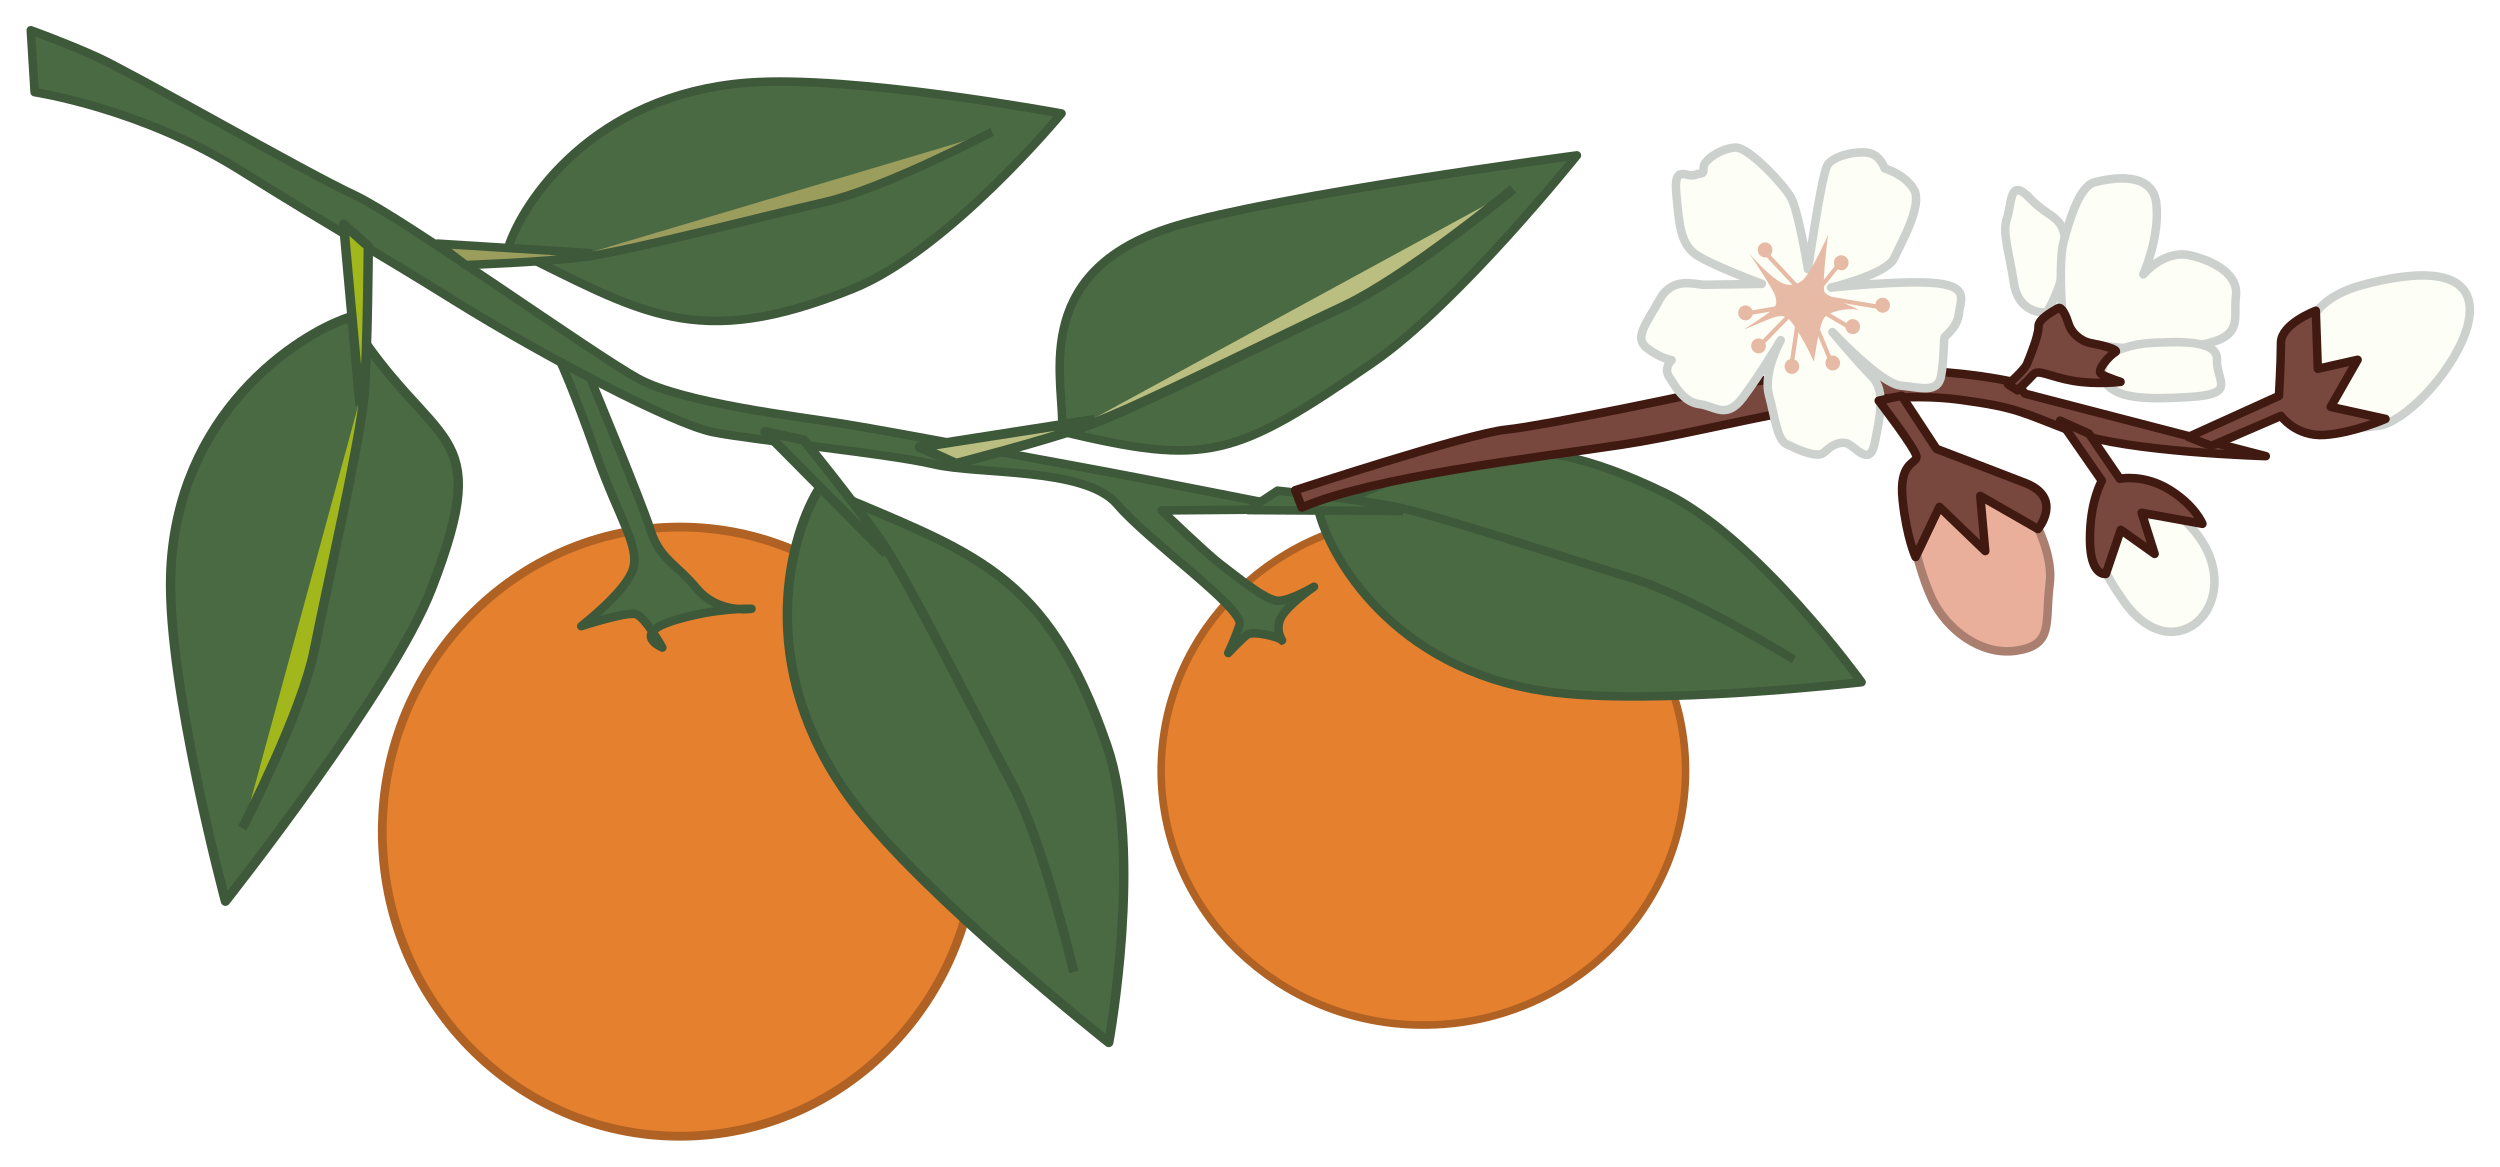
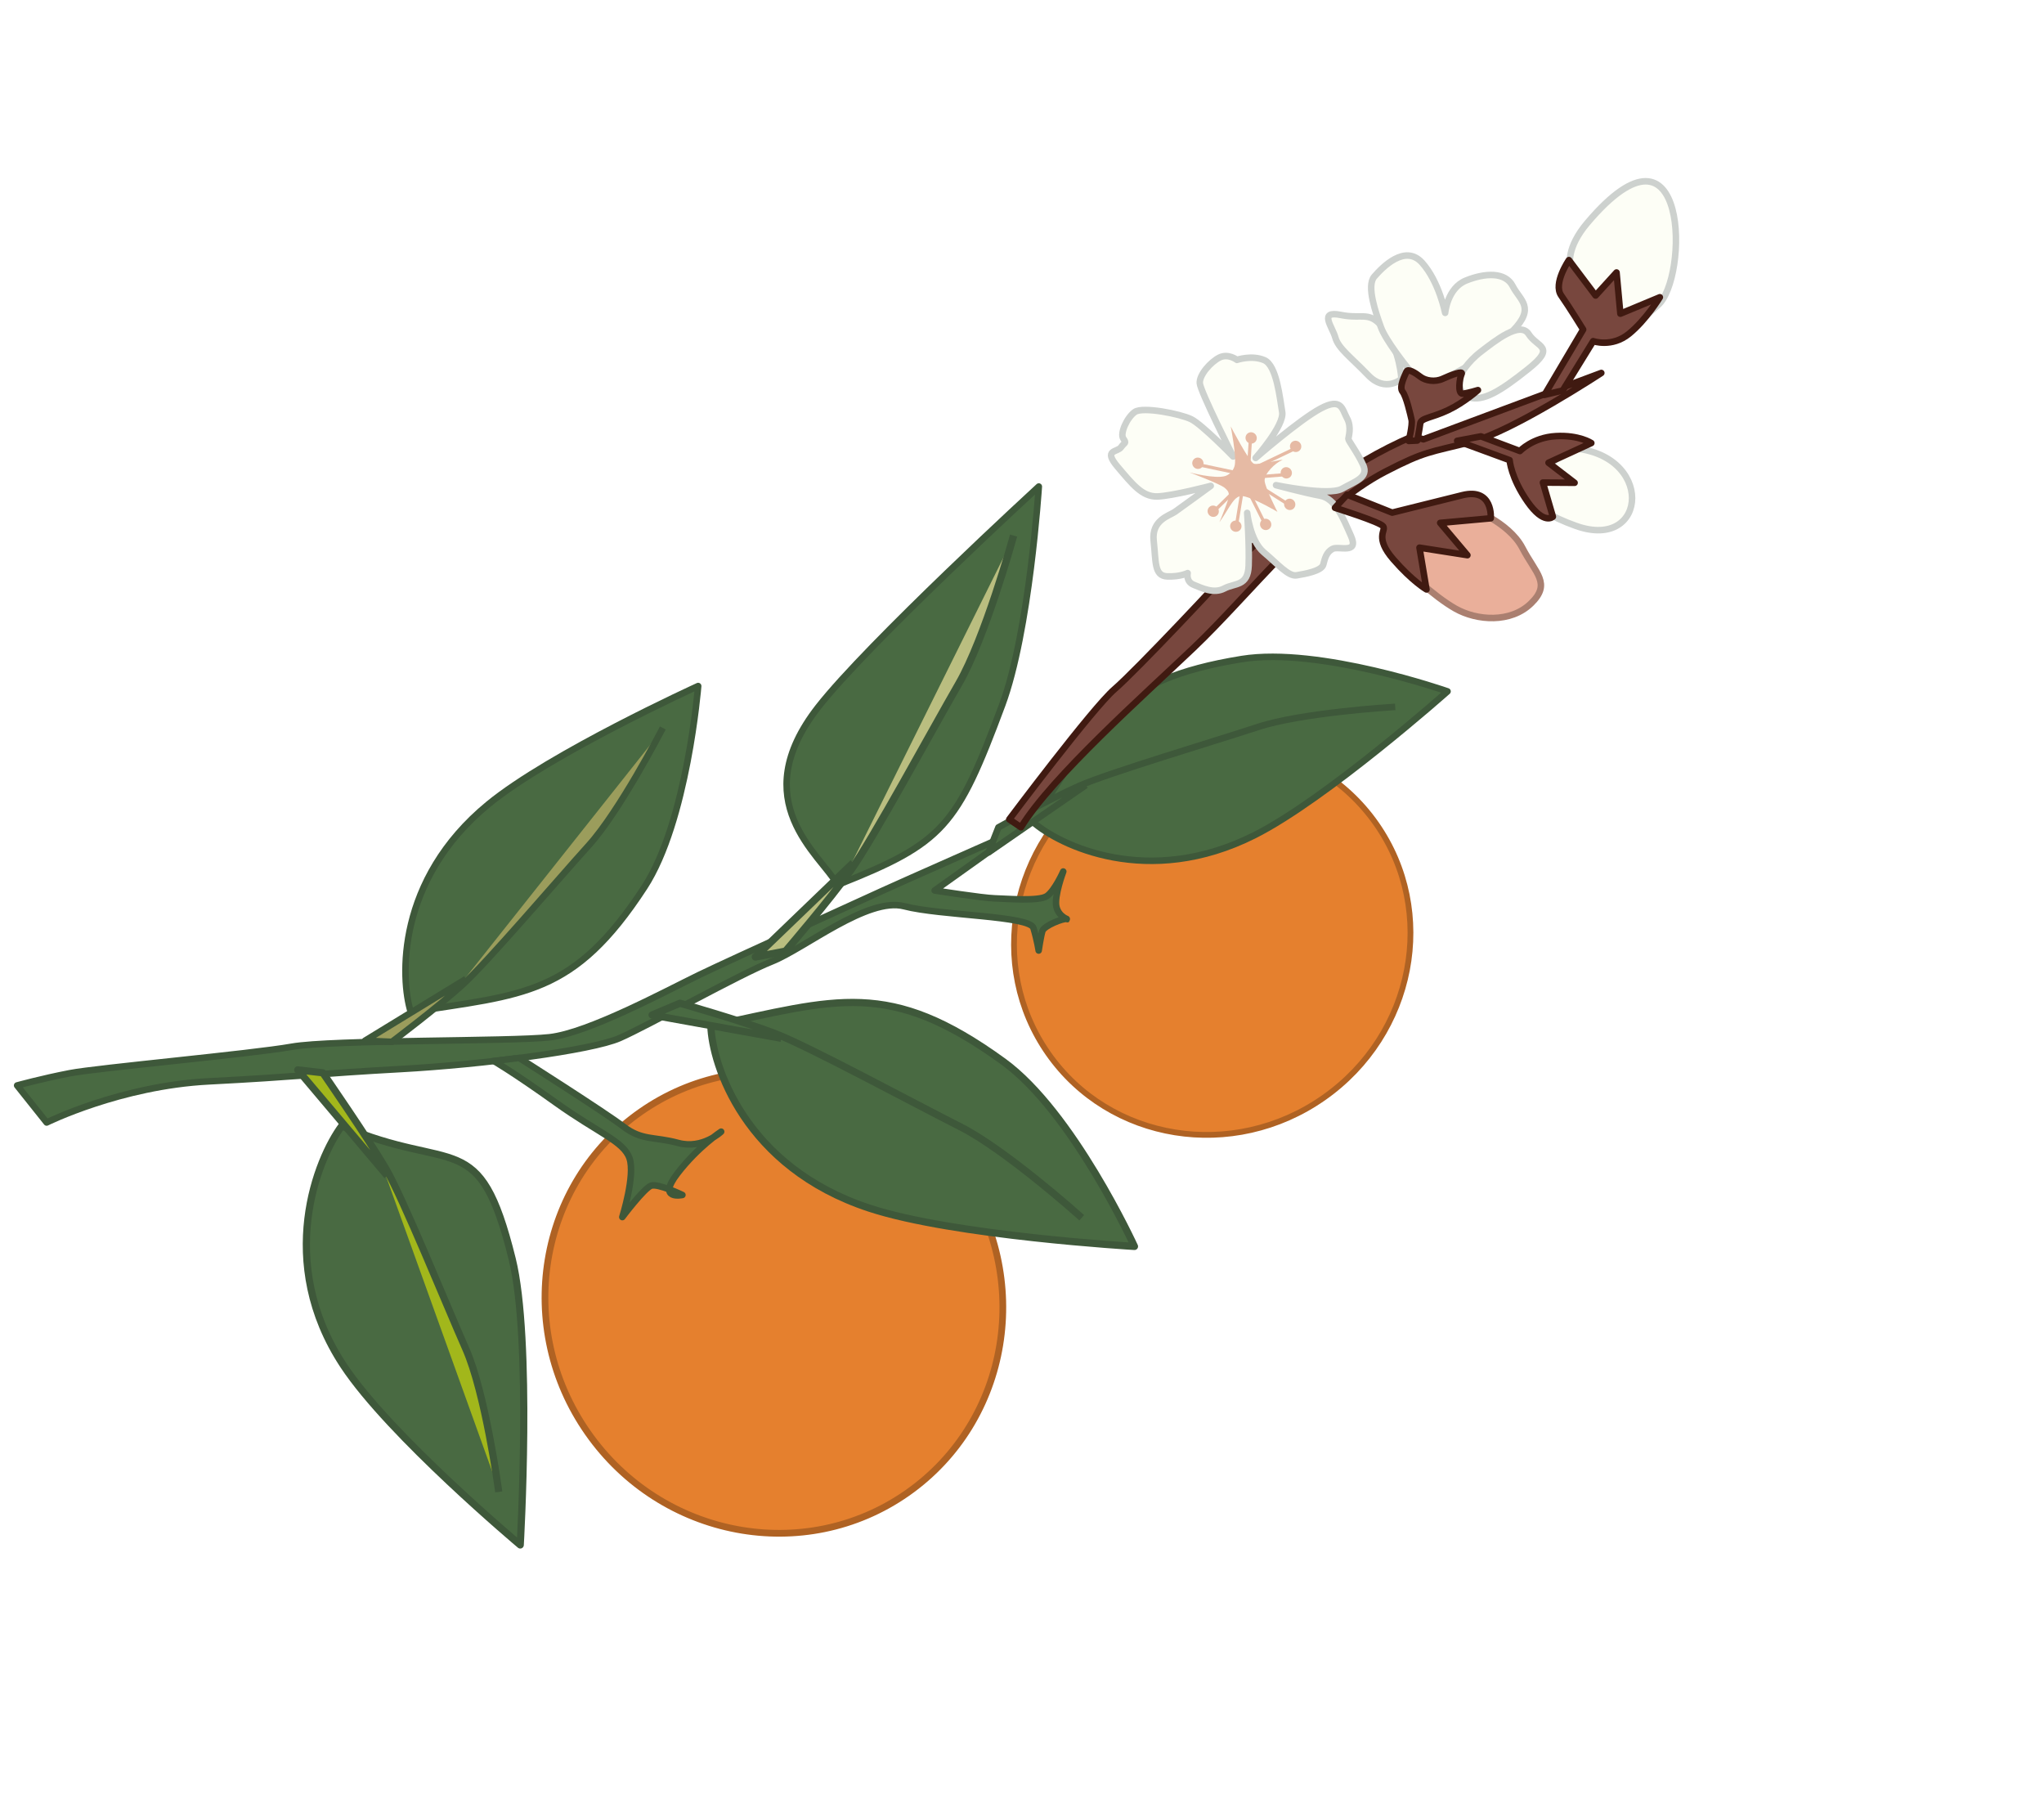
- <svg xmlns="http://www.w3.org/2000/svg" width="125.4" height="58.5" version="1.1" viewBox="109.52 278.54 33.184 15.486" xml:space="preserve">
-   <g transform="matrix(-.56513 0 0 .56881 467.35 179.12)">
-     <ellipse transform="translate(-83.251 .16772)" cx="683" cy="192.61" rx="6.161" ry="5.937" fill="#e5802e" stroke="#af6223" stroke-linecap="square" stroke-linejoin="round" stroke-miterlimit="3.3" stroke-width=".177" />
-     <ellipse cx="617.22" cy="194.2" rx="6.99" ry="7.11" fill="#e5802e" stroke="#af6223" stroke-linecap="square" stroke-linejoin="round" stroke-miterlimit="3.3" stroke-width=".206" />
-     <path transform="translate(-83.251 .16772)" d="m715.63 176.77s-2.5 0.375-4.812 1.812c-2.312 1.438-2.938 1.75-5.062 3.062s-5.125 2.875-6.062 3.062c-0.938 0.188-4.125 0.5-5.188 0.75-1.062 0.25-3.562 0.062-4.312 0.938-0.75 0.875-3 2.438-2.875 2.812 0.125 0.375 0.266 0.656 0.266 0.656s-0.297-0.312-0.437-0.422c-0.141-0.109-0.766 0.047-0.828 0.125-0.062 0.078 0.172-0.172 0.047-0.484-0.125-0.312-0.797-0.766-0.797-0.766s0.547 0.328 0.844 0.328c0.297 0 1.062-0.641 1.359-0.859 0.297-0.219 1.375-1.25 1.375-1.25l-3.215-0.027s4.287-0.84 4.552-0.884c0.265-0.044 4.994-0.928 6.099-1.105 1.105-0.177 3.801-0.486 4.861-1.061 1.061-0.575 5.524-3.756 6.673-4.287 1.149-0.53 5.259-2.873 6.055-3.226 0.795-0.354 1.547-0.619 1.547-0.619z" fill="#496a42" stroke="#3e583a" stroke-linecap="square" stroke-linejoin="round" stroke-miterlimit="3.3" stroke-width=".2" />
-     <path d="m620.02 183.24s-0.297 0.631-0.829 2.131c-0.531 1.5-1.031 2.156-0.875 2.688 0.156 0.531 1.219 1.344 1.219 1.344s-1.062-0.344-1.281-0.281-0.625 0.781-0.625 0.781 0.75-0.312-0.25-0.625c-1-0.312-1.844-0.281-1.844-0.281s0.781 0.125 1.281-0.469c0.5-0.594 0.875-0.688 1.094-1.375s1.416-3.544 1.416-3.544z" fill="#496a42" stroke="#3e583a" stroke-linecap="square" stroke-linejoin="round" stroke-miterlimit="3.3" stroke-width=".2" />
-     <path d="m621.25 180.56c-0.326-1.021-1.966-3.566-5.625-3.844-2.469-0.188-7.375 0.719-7.375 0.719s2.66 3.196 4.906 4.094c3.703 1.48 4.936 0.565 8.094-0.969z" fill="#496a42" stroke="#3e583a" stroke-linecap="square" stroke-linejoin="round" stroke-miterlimit="3.3" stroke-width=".2" />
-     <path d="m609.97 177.91s2.469 1.281 3.844 1.594c1.375 0.312 4.656 1.156 5.656 1.281s2.781 0.188 2.781 0.188l0.656-0.5-3.531 0.219" fill="#9b9d5c" stroke="#3e583a" stroke-linecap="square" stroke-linejoin="round" stroke-miterlimit="3.3" stroke-width=".2" />
-     <path d="m608.24 184.86c-0.095-1.068 0.87-3.722-2.64-4.791-2.368-0.722-9.459-1.656-9.459-1.656s2.788 3.466 4.784 4.832c3.291 2.252 3.899 2.423 7.315 1.616z" fill="#496a42" stroke="#3e583a" stroke-linecap="square" stroke-linejoin="round" stroke-miterlimit="3.3" stroke-width=".2" />
-     <path d="m597.73 179.27s2.446 2 3.909 2.677c1.463 0.676 4.929 2.398 6.019 2.778s3.07 0.883 3.07 0.883l0.861-0.386-4.013-0.623" fill="#babe80" stroke="#3e583a" stroke-linecap="square" stroke-linejoin="round" stroke-miterlimit="3.3" stroke-width=".227" />
-     <path d="m602.21 186.71c-0.255 1.041-1.719 3.691-5.351 4.217-2.45 0.355-7.407-0.216-7.407-0.216s2.437-3.37 4.617-4.418c3.594-1.728 4.886-0.899 8.141 0.416z" fill="#496a42" stroke="#3e583a" stroke-linecap="square" stroke-linejoin="round" stroke-miterlimit="3.3" stroke-width=".2" />
-     <path d="m591.13 190.13s2.376-1.446 3.727-1.851c1.351-0.405 4.567-1.47 5.556-1.663 0.989-0.193 2.762-0.376 2.762-0.376l0.689 0.454-3.538 0.022" fill="#496a42" stroke="#3e583a" stroke-linecap="square" stroke-linejoin="round" stroke-miterlimit="3.3" stroke-width=".2" />
-     <path d="m613.93 186.17c0.645 0.984 1.647 4.122-0.784 7.346-1.64 2.175-6.005 5.604-6.005 5.604s-0.821-4.439 0.043-6.926c1.424-4.102 3.115-4.482 6.745-6.025z" fill="#496a42" stroke="#3e583a" stroke-linecap="square" stroke-linejoin="round" stroke-miterlimit="3.3" stroke-width=".221" />
-     <path d="m607.99 197.37s0.695-2.94 1.428-4.298c0.734-1.357 2.4-4.664 3.021-5.58 0.622-0.915 1.868-2.434 1.868-2.434l0.911-0.194-2.767 2.771" fill="#496a42" stroke="#3e583a" stroke-linecap="square" stroke-linejoin="round" stroke-miterlimit="3.3" stroke-width=".221" />
-     <path d="m625 182.2c1.181 0.391 4.074 2.224 4.182 6.026 0.072 2.566-1.287 7.597-1.287 7.597s-3.926-4.934-4.846-7.306c-1.518-3.912-0.041-3.129 1.951-6.317z" fill="#496a42" stroke="#3e583a" stroke-linecap="square" stroke-linejoin="round" stroke-miterlimit="3.3" stroke-width=".221" />
-     <path d="m585.65 186.5s-0.733 1.038-0.617 1.927c0.117 0.889-0.107 1.404 0.759 1.545s1.672-0.514 1.999-1.192c0.327-0.678 0.602-1.924 0.555-2.205-0.047-0.281-2.696-0.075-2.696-0.075z" fill="#eaaf9a" stroke="#aa7f70" stroke-linecap="square" stroke-linejoin="round" stroke-miterlimit="3.3" stroke-width=".2" />
-     <path d="m627.45 194.02s-1.358-2.623-1.643-4.063c-0.285-1.44-1.08-4.881-1.167-5.923-0.087-1.042-0.101-3.497-0.101-3.497l0.58-0.513-0.375 4.112" fill="#a2b71b" stroke="#3e583a" stroke-linecap="square" stroke-linejoin="round" stroke-miterlimit="3.3" stroke-width=".221" />
-     <path d="m602.76 186.23s-4.066-1.326-4.95-1.414c-0.884-0.088-4.729-0.884-5.436-1.061-2.184-0.343-4.381-0.495-6.541-0.044l-0.221 0.265-5.657 1.458s3.269-0.095 4.495-0.554c1.25-0.468 1.309-0.577 2.689-0.762 2.393-0.32 5.574 0.694 7.953 1.05 2.068 0.31 5.835 0.744 7.513 1.465z" fill="#78473e" stroke="#401a11" stroke-linecap="square" stroke-linejoin="round" stroke-miterlimit="3.3" stroke-width=".2" />
-     <path d="m590.17 181.5s-1.304-0.309-1.48-0.685c-0.177-0.376-0.685-1.26-0.464-1.613 0.221-0.354 0.685-0.486 0.685-0.486s0.1-0.32 0.398-0.365c0.298-0.044 0.818 0.077 0.95 0.298 0.133 0.221 0.453 2.42 0.453 2.42s0.221-1.348 0.398-1.668c0.177-0.32 0.994-1.171 1.293-1.171 0.298 0 0.762 0.276 0.762 0.464 0 0.188 0.022 0.11 0.21 0.177 0.188 0.066 0.497-0.265 0.431 0.431-0.066 0.696-0.088 1.182-0.475 1.436-0.387 0.254-1.536 0.674-1.536 0.674s1.149 0.022 1.359 0.022 0.74-0.21 1.05 0.354c0.309 0.563 0.608 0.884 0.287 1.127s-0.575 0.276-0.575 0.276 0.199 0.177 0.055 0.398c-0.144 0.221-0.343 0.586-0.707 0.63-0.365 0.044-0.63 0.365-1.016-0.144-0.387-0.508-0.895-1.348-0.895-1.348s0.42 0.751 0.276 1.282c-0.144 0.53-0.188 1.039-0.42 1.149-0.232 0.11-0.707 0.331-0.862 0.199-0.155-0.133-0.298-0.254-0.508-0.232-0.21 0.022-0.575 0.619-0.696 0-0.122-0.619-0.265-1.215 0.066-1.547 0.331-0.331 0.928-1.039 0.928-1.039s-1.138 1.204-1.602 1.248c-0.464 0.044-0.873 0.188-0.95-0.221-0.077-0.409-0.055-0.873-0.088-0.917-0.033-0.044-0.298-0.232-0.331-0.541-0.033-0.309-0.243-0.619 0.497-0.707 0.74-0.088 2.508 0.099 2.508 0.099z" fill="#fdfef6" stroke="#cdd1ce" stroke-linecap="square" stroke-linejoin="round" stroke-miterlimit="3.3" stroke-width=".2" />
-     <path d="m590.24 180.27s0.356 0.805 0.572 1.033c0.099 0.105 0.293 0.166 0.445 0.116 0.315-0.103 0.838-0.72 0.838-0.72s-0.573 0.831-0.617 1.007c-0.044 0.177-0.044 0.243 0.243 0.442 0.287 0.199 0.499 0.328 0.499 0.328-0.562-0.2-0.871-0.442-1.073-0.226-0.257 0.275-0.575 0.981-0.575 0.981s-0.11-0.795-0.221-0.994c-0.11-0.199-0.597-0.265-0.795-0.221-0.199 0.044 0.674-0.282 0.76-0.402 0.086-0.119-0.075-1.344-0.075-1.344z" fill="#e6baa4" />
-     <path d="m589.05 184.14s-0.889 1.146-0.889 1.31 0.421 0.117 0.327 1.006c-0.094 0.889-0.304 1.333-0.304 1.333l-0.561-1.169-1.076 1.029 0.117-1.286-1.356 0.772s-0.608-0.725 0.304-1.076c0.912-0.351 2.081-0.795 2.081-0.795l0.819-1.24z" fill="#78473e" stroke="#401a11" stroke-linecap="square" stroke-linejoin="round" stroke-miterlimit="3.3" stroke-width=".2" />
-     <path d="m585.1 182.08s0.655 0.07 0.772-0.678c0.117-0.748 0.281-1.193 0.164-1.52-0.117-0.327-0.047-0.982-0.538-0.468-0.491 0.514-0.819 0.374-0.842 1.146-0.023 0.772 0.444 1.52 0.444 1.52z" fill="#fdfef6" stroke="#cdd1ce" stroke-linecap="square" stroke-linejoin="round" stroke-miterlimit="3.3" stroke-width=".2" />
-     <path d="m584.75 181.87s0.07-1.029-0.047-1.45c-0.117-0.421-0.351-1.286-0.725-1.38-0.374-0.093-1.356-0.281-1.45 0.491-0.093 0.772 0.304 1.66 0.304 1.66s-0.491-0.585-1.099-0.444c-0.608 0.14-1.146 0.468-1.076 0.959 0.07 0.491-0.21 0.935 0.795 1.123 1.006 0.187 1.824 0.093 2.175 0.047 0.351-0.047 0.935-0.14 1.029-0.398 0.093-0.257 0.093-0.608 0.093-0.608z" fill="#fdfef6" stroke="#cdd1ce" stroke-linecap="square" stroke-linejoin="round" stroke-miterlimit="3.3" stroke-width=".2" />
-     <path d="m583.51 183s-0.351-0.187-0.889-0.21c-0.538-0.023-1.544-0.093-1.52 0.398 0.023 0.491-0.491 0.795 0.631 0.865 1.123 0.07 1.707 0.023 1.988-0.327 0.281-0.351-0.21-0.725-0.21-0.725z" fill="#fdfef6" stroke="#cdd1ce" stroke-linecap="square" stroke-linejoin="round" stroke-miterlimit="3.3" stroke-width=".2" />
-     <path d="m578.83 182.18s-0.187-0.491-1.169-0.748c-4.695-1.23-1.566 3.178-0.327 3.297 0.725 0.07 1.169 0.234 1.45-0.421 0.281-0.655 0.047-2.128 0.047-2.128z" fill="#fdfef6" stroke="#cdd1ce" stroke-linecap="square" stroke-linejoin="round" stroke-miterlimit="3.3" stroke-width=".2" />
-     <path d="m582.1 186.74c-2.119 1.62-0.177 3.998 1.193 2.081 0.468-0.655 0.795-1.333 0.585-1.637-0.21-0.304-1.777-0.444-1.777-0.444z" fill="#fdfef6" stroke="#cdd1ce" stroke-linecap="square" stroke-linejoin="round" stroke-miterlimit="3.3" stroke-width=".2" />
-     <path d="m586.01 183.76s-0.386-0.339-0.444-0.479c-0.058-0.14-0.281-0.678-0.269-0.865 0.012-0.187-0.363-0.374-0.456-0.433-0.093-0.059-0.199 0.187-0.257 0.374-0.058 0.187-0.269 0.398-0.538 0.444-0.269 0.047-0.667 0.152-0.55 0.21 0.117 0.059 0.468 0.433 0.316 0.514-0.152 0.082-0.444 0.175-0.444 0.175s0.561 0.07 1.111-0.023c0.55-0.093 0.819-0.281 0.935-0.152 0.117 0.129 0.374 0.374 0.374 0.374z" fill="#78473e" stroke="#401a11" stroke-linecap="square" stroke-linejoin="round" stroke-miterlimit="3.3" stroke-width=".2" />
-     <path d="m578.78 182.04s0.819 0.304 0.819 0.748c0 0.444 0.047 1.24 0.047 1.24l2.128 0.959-0.538 0.21-1.637-0.702s-0.351 0.491-1.029 0.444c-0.678-0.047-1.427-0.374-1.427-0.374l1.286-0.281-0.631-1.099 0.935 0.21z" fill="#78473e" stroke="#401a11" stroke-linecap="square" stroke-linejoin="round" stroke-miterlimit="3.3" stroke-width=".2" />
-     <path d="m584.11 184.91-0.725 1.052s-0.561-0.117-1.169 0.257-0.772 0.795-0.772 0.795l1.427-0.257-0.304 0.959 0.795-0.561 0.351 1.029s0.374 0.07 0.374-0.819c0-0.889-0.281-1.356-0.281-1.356l0.982-1.403z" fill="#78473e" stroke="#401a11" stroke-linecap="square" stroke-linejoin="round" stroke-miterlimit="3.3" stroke-width=".2" />
-     <ellipse cx="591.72" cy="180.62" rx=".172" ry=".175" fill="#e6baa4" />
-     <ellipse cx="592.18" cy="182.09" rx=".172" ry=".175" fill="#e6baa4" />
-     <ellipse cx="591.09" cy="183.34" rx=".172" ry=".175" fill="#e6baa4" />
-     <ellipse cx="590.13" cy="183.26" rx=".172" ry=".175" fill="#e6baa4" />
-     <ellipse cx="589.66" cy="182.41" rx=".172" ry=".175" fill="#e6baa4" />
-     <ellipse cx="589.93" cy="180.92" rx=".172" ry=".175" fill="#e6baa4" />
-     <path d="m589.93 180.89 0.736 0.909 1.042-1.108" fill="none" stroke="#e6baa4" stroke-linecap="square" stroke-linejoin="round" stroke-miterlimit="3.3" stroke-width=".1" />
-     <path d="m592.2 182.07-0.959-0.24" fill="none" stroke-miterlimit="3.3" stroke-width="0" />
-     <path d="m591.1 183.31-0.198-1.331" fill="none" stroke="#e6baa4" stroke-linecap="square" stroke-linejoin="round" stroke-miterlimit="3.3" stroke-width=".1" />
-     <path d="m592.2 182.11-1.29-0.215" fill="none" stroke="#e6baa4" stroke-linecap="square" stroke-linejoin="round" stroke-miterlimit="3.3" stroke-width=".1" />
-     <ellipse transform="rotate(36.057)" cx="586.12" cy="-200.54" rx=".172" ry=".175" fill="#e6baa4" />
-     <path d="m591.88 182.89-0.916-0.933" fill="none" stroke="#e6baa4" stroke-linecap="square" stroke-linejoin="round" stroke-miterlimit="3.3" stroke-width=".1" />
-     <path d="m590.16 183.25 0.612-1.455m-1.058 0.645 1.05-0.612" fill="none" stroke="#e6baa4" stroke-linecap="square" stroke-linejoin="round" stroke-miterlimit="3.3" stroke-width=".1" />
-     <ellipse transform="rotate(20.801)" cx="615.17" cy="-39.098" rx=".172" ry=".175" fill="#e6baa4" />
-     <path d="m588.99 181.96 1.199-0.199" fill="none" stroke="#e6baa4" stroke-linecap="square" stroke-linejoin="round" stroke-miterlimit="3.3" stroke-width=".1" />
+ <svg xmlns="http://www.w3.org/2000/svg" viewBox="108.342 270.680 35.551 31.204">
+   <g id="g" transform="rotate(-35 126.112 286.283)">
+     <g transform="matrix(-.56513 0 0 .56881 467.35 179.12)">
+       <ellipse transform="translate(-83.251 .16772)" cx="683" cy="192.61" rx="6.161" ry="5.937" fill="#e5802e" stroke="#af6223" stroke-linecap="square" stroke-linejoin="round" stroke-miterlimit="3.3" stroke-width=".177" />
+       <ellipse cx="617.22" cy="194.2" rx="6.99" ry="7.11" fill="#e5802e" stroke="#af6223" stroke-linecap="square" stroke-linejoin="round" stroke-miterlimit="3.3" stroke-width=".206" />
+       <path transform="translate(-83.251 .16772)" d="m715.63 176.77s-2.5 0.375-4.812 1.812c-2.312 1.438-2.938 1.75-5.062 3.062s-5.125 2.875-6.062 3.062c-0.938 0.188-4.125 0.5-5.188 0.75-1.062 0.25-3.562 0.062-4.312 0.938-0.75 0.875-3 2.438-2.875 2.812 0.125 0.375 0.266 0.656 0.266 0.656s-0.297-0.312-0.437-0.422c-0.141-0.109-0.766 0.047-0.828 0.125-0.062 0.078 0.172-0.172 0.047-0.484-0.125-0.312-0.797-0.766-0.797-0.766s0.547 0.328 0.844 0.328c0.297 0 1.062-0.641 1.359-0.859 0.297-0.219 1.375-1.25 1.375-1.25l-3.215-0.027s4.287-0.84 4.552-0.884c0.265-0.044 4.994-0.928 6.099-1.105 1.105-0.177 3.801-0.486 4.861-1.061 1.061-0.575 5.524-3.756 6.673-4.287 1.149-0.53 5.259-2.873 6.055-3.226 0.795-0.354 1.547-0.619 1.547-0.619z" fill="#496a42" stroke="#3e583a" stroke-linecap="square" stroke-linejoin="round" stroke-miterlimit="3.3" stroke-width=".2" />
+       <path d="m620.02 183.24s-0.297 0.631-0.829 2.131c-0.531 1.5-1.031 2.156-0.875 2.688 0.156 0.531 1.219 1.344 1.219 1.344s-1.062-0.344-1.281-0.281-0.625 0.781-0.625 0.781 0.75-0.312-0.25-0.625c-1-0.312-1.844-0.281-1.844-0.281s0.781 0.125 1.281-0.469c0.5-0.594 0.875-0.688 1.094-1.375s1.416-3.544 1.416-3.544z" fill="#496a42" stroke="#3e583a" stroke-linecap="square" stroke-linejoin="round" stroke-miterlimit="3.3" stroke-width=".2" />
+       <path d="m621.25 180.56c-0.326-1.021-1.966-3.566-5.625-3.844-2.469-0.188-7.375 0.719-7.375 0.719s2.66 3.196 4.906 4.094c3.703 1.48 4.936 0.565 8.094-0.969z" fill="#496a42" stroke="#3e583a" stroke-linecap="square" stroke-linejoin="round" stroke-miterlimit="3.3" stroke-width=".2" />
+       <path d="m609.97 177.91s2.469 1.281 3.844 1.594c1.375 0.312 4.656 1.156 5.656 1.281s2.781 0.188 2.781 0.188l0.656-0.5-3.531 0.219" fill="#9b9d5c" stroke="#3e583a" stroke-linecap="square" stroke-linejoin="round" stroke-miterlimit="3.3" stroke-width=".2" />
+       <path d="m608.24 184.86c-0.095-1.068 0.87-3.722-2.64-4.791-2.368-0.722-9.459-1.656-9.459-1.656s2.788 3.466 4.784 4.832c3.291 2.252 3.899 2.423 7.315 1.616z" fill="#496a42" stroke="#3e583a" stroke-linecap="square" stroke-linejoin="round" stroke-miterlimit="3.3" stroke-width=".2" />
+       <path d="m597.73 179.27s2.446 2 3.909 2.677c1.463 0.676 4.929 2.398 6.019 2.778s3.07 0.883 3.07 0.883l0.861-0.386-4.013-0.623" fill="#babe80" stroke="#3e583a" stroke-linecap="square" stroke-linejoin="round" stroke-miterlimit="3.3" stroke-width=".227" />
+       <path d="m602.21 186.71c-0.255 1.041-1.719 3.691-5.351 4.217-2.45 0.355-7.407-0.216-7.407-0.216s2.437-3.37 4.617-4.418c3.594-1.728 4.886-0.899 8.141 0.416z" fill="#496a42" stroke="#3e583a" stroke-linecap="square" stroke-linejoin="round" stroke-miterlimit="3.3" stroke-width=".2" />
+       <path d="m591.13 190.13s2.376-1.446 3.727-1.851c1.351-0.405 4.567-1.47 5.556-1.663 0.989-0.193 2.762-0.376 2.762-0.376l0.689 0.454-3.538 0.022" fill="#496a42" stroke="#3e583a" stroke-linecap="square" stroke-linejoin="round" stroke-miterlimit="3.3" stroke-width=".2" />
+       <path d="m613.93 186.17c0.645 0.984 1.647 4.122-0.784 7.346-1.64 2.175-6.005 5.604-6.005 5.604s-0.821-4.439 0.043-6.926c1.424-4.102 3.115-4.482 6.745-6.025z" fill="#496a42" stroke="#3e583a" stroke-linecap="square" stroke-linejoin="round" stroke-miterlimit="3.3" stroke-width=".221" />
+       <path d="m607.99 197.37s0.695-2.94 1.428-4.298c0.734-1.357 2.4-4.664 3.021-5.58 0.622-0.915 1.868-2.434 1.868-2.434l0.911-0.194-2.767 2.771" fill="#496a42" stroke="#3e583a" stroke-linecap="square" stroke-linejoin="round" stroke-miterlimit="3.3" stroke-width=".221" />
+       <path d="m625 182.2c1.181 0.391 4.074 2.224 4.182 6.026 0.072 2.566-1.287 7.597-1.287 7.597s-3.926-4.934-4.846-7.306c-1.518-3.912-0.041-3.129 1.951-6.317z" fill="#496a42" stroke="#3e583a" stroke-linecap="square" stroke-linejoin="round" stroke-miterlimit="3.3" stroke-width=".221" />
+       <path d="m585.65 186.5s-0.733 1.038-0.617 1.927c0.117 0.889-0.107 1.404 0.759 1.545s1.672-0.514 1.999-1.192c0.327-0.678 0.602-1.924 0.555-2.205-0.047-0.281-2.696-0.075-2.696-0.075z" fill="#eaaf9a" stroke="#aa7f70" stroke-linecap="square" stroke-linejoin="round" stroke-miterlimit="3.3" stroke-width=".2" />
+       <path d="m627.45 194.02s-1.358-2.623-1.643-4.063c-0.285-1.44-1.08-4.881-1.167-5.923-0.087-1.042-0.101-3.497-0.101-3.497l0.58-0.513-0.375 4.112" fill="#a2b71b" stroke="#3e583a" stroke-linecap="square" stroke-linejoin="round" stroke-miterlimit="3.3" stroke-width=".221" />
+       <path d="m602.76 186.23s-4.066-1.326-4.95-1.414c-0.884-0.088-4.729-0.884-5.436-1.061-2.184-0.343-4.381-0.495-6.541-0.044l-0.221 0.265-5.657 1.458s3.269-0.095 4.495-0.554c1.25-0.468 1.309-0.577 2.689-0.762 2.393-0.32 5.574 0.694 7.953 1.05 2.068 0.31 5.835 0.744 7.513 1.465z" fill="#78473e" stroke="#401a11" stroke-linecap="square" stroke-linejoin="round" stroke-miterlimit="3.3" stroke-width=".2" />
+       <path d="m590.17 181.5s-1.304-0.309-1.48-0.685c-0.177-0.376-0.685-1.26-0.464-1.613 0.221-0.354 0.685-0.486 0.685-0.486s0.1-0.32 0.398-0.365c0.298-0.044 0.818 0.077 0.95 0.298 0.133 0.221 0.453 2.42 0.453 2.42s0.221-1.348 0.398-1.668c0.177-0.32 0.994-1.171 1.293-1.171 0.298 0 0.762 0.276 0.762 0.464 0 0.188 0.022 0.11 0.21 0.177 0.188 0.066 0.497-0.265 0.431 0.431-0.066 0.696-0.088 1.182-0.475 1.436-0.387 0.254-1.536 0.674-1.536 0.674s1.149 0.022 1.359 0.022 0.74-0.21 1.05 0.354c0.309 0.563 0.608 0.884 0.287 1.127s-0.575 0.276-0.575 0.276 0.199 0.177 0.055 0.398c-0.144 0.221-0.343 0.586-0.707 0.63-0.365 0.044-0.63 0.365-1.016-0.144-0.387-0.508-0.895-1.348-0.895-1.348s0.42 0.751 0.276 1.282c-0.144 0.53-0.188 1.039-0.42 1.149-0.232 0.11-0.707 0.331-0.862 0.199-0.155-0.133-0.298-0.254-0.508-0.232-0.21 0.022-0.575 0.619-0.696 0-0.122-0.619-0.265-1.215 0.066-1.547 0.331-0.331 0.928-1.039 0.928-1.039s-1.138 1.204-1.602 1.248c-0.464 0.044-0.873 0.188-0.95-0.221-0.077-0.409-0.055-0.873-0.088-0.917-0.033-0.044-0.298-0.232-0.331-0.541-0.033-0.309-0.243-0.619 0.497-0.707 0.74-0.088 2.508 0.099 2.508 0.099z" fill="#fdfef6" stroke="#cdd1ce" stroke-linecap="square" stroke-linejoin="round" stroke-miterlimit="3.3" stroke-width=".2" />
+       <path d="m590.24 180.27s0.356 0.805 0.572 1.033c0.099 0.105 0.293 0.166 0.445 0.116 0.315-0.103 0.838-0.72 0.838-0.72s-0.573 0.831-0.617 1.007c-0.044 0.177-0.044 0.243 0.243 0.442 0.287 0.199 0.499 0.328 0.499 0.328-0.562-0.2-0.871-0.442-1.073-0.226-0.257 0.275-0.575 0.981-0.575 0.981s-0.11-0.795-0.221-0.994c-0.11-0.199-0.597-0.265-0.795-0.221-0.199 0.044 0.674-0.282 0.76-0.402 0.086-0.119-0.075-1.344-0.075-1.344z" fill="#e6baa4" />
+       <path d="m589.05 184.14s-0.889 1.146-0.889 1.31 0.421 0.117 0.327 1.006c-0.094 0.889-0.304 1.333-0.304 1.333l-0.561-1.169-1.076 1.029 0.117-1.286-1.356 0.772s-0.608-0.725 0.304-1.076c0.912-0.351 2.081-0.795 2.081-0.795l0.819-1.24z" fill="#78473e" stroke="#401a11" stroke-linecap="square" stroke-linejoin="round" stroke-miterlimit="3.3" stroke-width=".2" />
+       <path d="m585.1 182.08s0.655 0.07 0.772-0.678c0.117-0.748 0.281-1.193 0.164-1.52-0.117-0.327-0.047-0.982-0.538-0.468-0.491 0.514-0.819 0.374-0.842 1.146-0.023 0.772 0.444 1.52 0.444 1.52z" fill="#fdfef6" stroke="#cdd1ce" stroke-linecap="square" stroke-linejoin="round" stroke-miterlimit="3.3" stroke-width=".2" />
+       <path d="m584.75 181.87s0.07-1.029-0.047-1.45c-0.117-0.421-0.351-1.286-0.725-1.38-0.374-0.093-1.356-0.281-1.45 0.491-0.093 0.772 0.304 1.66 0.304 1.66s-0.491-0.585-1.099-0.444c-0.608 0.14-1.146 0.468-1.076 0.959 0.07 0.491-0.21 0.935 0.795 1.123 1.006 0.187 1.824 0.093 2.175 0.047 0.351-0.047 0.935-0.14 1.029-0.398 0.093-0.257 0.093-0.608 0.093-0.608z" fill="#fdfef6" stroke="#cdd1ce" stroke-linecap="square" stroke-linejoin="round" stroke-miterlimit="3.3" stroke-width=".2" />
+       <path d="m583.51 183s-0.351-0.187-0.889-0.21c-0.538-0.023-1.544-0.093-1.52 0.398 0.023 0.491-0.491 0.795 0.631 0.865 1.123 0.07 1.707 0.023 1.988-0.327 0.281-0.351-0.21-0.725-0.21-0.725z" fill="#fdfef6" stroke="#cdd1ce" stroke-linecap="square" stroke-linejoin="round" stroke-miterlimit="3.3" stroke-width=".2" />
+       <path d="m578.83 182.18s-0.187-0.491-1.169-0.748c-4.695-1.23-1.566 3.178-0.327 3.297 0.725 0.07 1.169 0.234 1.45-0.421 0.281-0.655 0.047-2.128 0.047-2.128z" fill="#fdfef6" stroke="#cdd1ce" stroke-linecap="square" stroke-linejoin="round" stroke-miterlimit="3.3" stroke-width=".2" />
+       <path d="m582.1 186.74c-2.119 1.62-0.177 3.998 1.193 2.081 0.468-0.655 0.795-1.333 0.585-1.637-0.21-0.304-1.777-0.444-1.777-0.444z" fill="#fdfef6" stroke="#cdd1ce" stroke-linecap="square" stroke-linejoin="round" stroke-miterlimit="3.3" stroke-width=".2" />
+       <path d="m586.01 183.76s-0.386-0.339-0.444-0.479c-0.058-0.14-0.281-0.678-0.269-0.865 0.012-0.187-0.363-0.374-0.456-0.433-0.093-0.059-0.199 0.187-0.257 0.374-0.058 0.187-0.269 0.398-0.538 0.444-0.269 0.047-0.667 0.152-0.55 0.21 0.117 0.059 0.468 0.433 0.316 0.514-0.152 0.082-0.444 0.175-0.444 0.175s0.561 0.07 1.111-0.023c0.55-0.093 0.819-0.281 0.935-0.152 0.117 0.129 0.374 0.374 0.374 0.374z" fill="#78473e" stroke="#401a11" stroke-linecap="square" stroke-linejoin="round" stroke-miterlimit="3.3" stroke-width=".2" />
+       <path d="m578.78 182.04s0.819 0.304 0.819 0.748c0 0.444 0.047 1.24 0.047 1.24l2.128 0.959-0.538 0.21-1.637-0.702s-0.351 0.491-1.029 0.444c-0.678-0.047-1.427-0.374-1.427-0.374l1.286-0.281-0.631-1.099 0.935 0.21z" fill="#78473e" stroke="#401a11" stroke-linecap="square" stroke-linejoin="round" stroke-miterlimit="3.3" stroke-width=".2" />
+       <path d="m584.11 184.91-0.725 1.052s-0.561-0.117-1.169 0.257-0.772 0.795-0.772 0.795l1.427-0.257-0.304 0.959 0.795-0.561 0.351 1.029s0.374 0.07 0.374-0.819c0-0.889-0.281-1.356-0.281-1.356l0.982-1.403z" fill="#78473e" stroke="#401a11" stroke-linecap="square" stroke-linejoin="round" stroke-miterlimit="3.3" stroke-width=".2" />
+       <ellipse cx="591.72" cy="180.62" rx=".172" ry=".175" fill="#e6baa4" />
+       <ellipse cx="592.18" cy="182.09" rx=".172" ry=".175" fill="#e6baa4" />
+       <ellipse cx="591.09" cy="183.34" rx=".172" ry=".175" fill="#e6baa4" />
+       <ellipse cx="590.13" cy="183.26" rx=".172" ry=".175" fill="#e6baa4" />
+       <ellipse cx="589.66" cy="182.41" rx=".172" ry=".175" fill="#e6baa4" />
+       <ellipse cx="589.93" cy="180.92" rx=".172" ry=".175" fill="#e6baa4" />
+       <path d="m589.93 180.89 0.736 0.909 1.042-1.108" fill="none" stroke="#e6baa4" stroke-linecap="square" stroke-linejoin="round" stroke-miterlimit="3.3" stroke-width=".1" />
+       <path d="m592.2 182.07-0.959-0.24" fill="none" stroke-miterlimit="3.3" stroke-width="0" />
+       <path d="m591.1 183.31-0.198-1.331" fill="none" stroke="#e6baa4" stroke-linecap="square" stroke-linejoin="round" stroke-miterlimit="3.3" stroke-width=".1" />
+       <path d="m592.2 182.11-1.29-0.215" fill="none" stroke="#e6baa4" stroke-linecap="square" stroke-linejoin="round" stroke-miterlimit="3.3" stroke-width=".1" />
+       <ellipse transform="rotate(36.057)" cx="586.12" cy="-200.54" rx=".172" ry=".175" fill="#e6baa4" />
+       <path d="m591.88 182.89-0.916-0.933" fill="none" stroke="#e6baa4" stroke-linecap="square" stroke-linejoin="round" stroke-miterlimit="3.3" stroke-width=".1" />
+       <path d="m590.16 183.25 0.612-1.455m-1.058 0.645 1.05-0.612" fill="none" stroke="#e6baa4" stroke-linecap="square" stroke-linejoin="round" stroke-miterlimit="3.3" stroke-width=".1" />
+       <ellipse transform="rotate(20.801)" cx="615.17" cy="-39.098" rx=".172" ry=".175" fill="#e6baa4" />
+       <path d="m588.99 181.96 1.199-0.199" fill="none" stroke="#e6baa4" stroke-linecap="square" stroke-linejoin="round" stroke-miterlimit="3.3" stroke-width=".1" />
+     </g>
  </g>
</svg>
